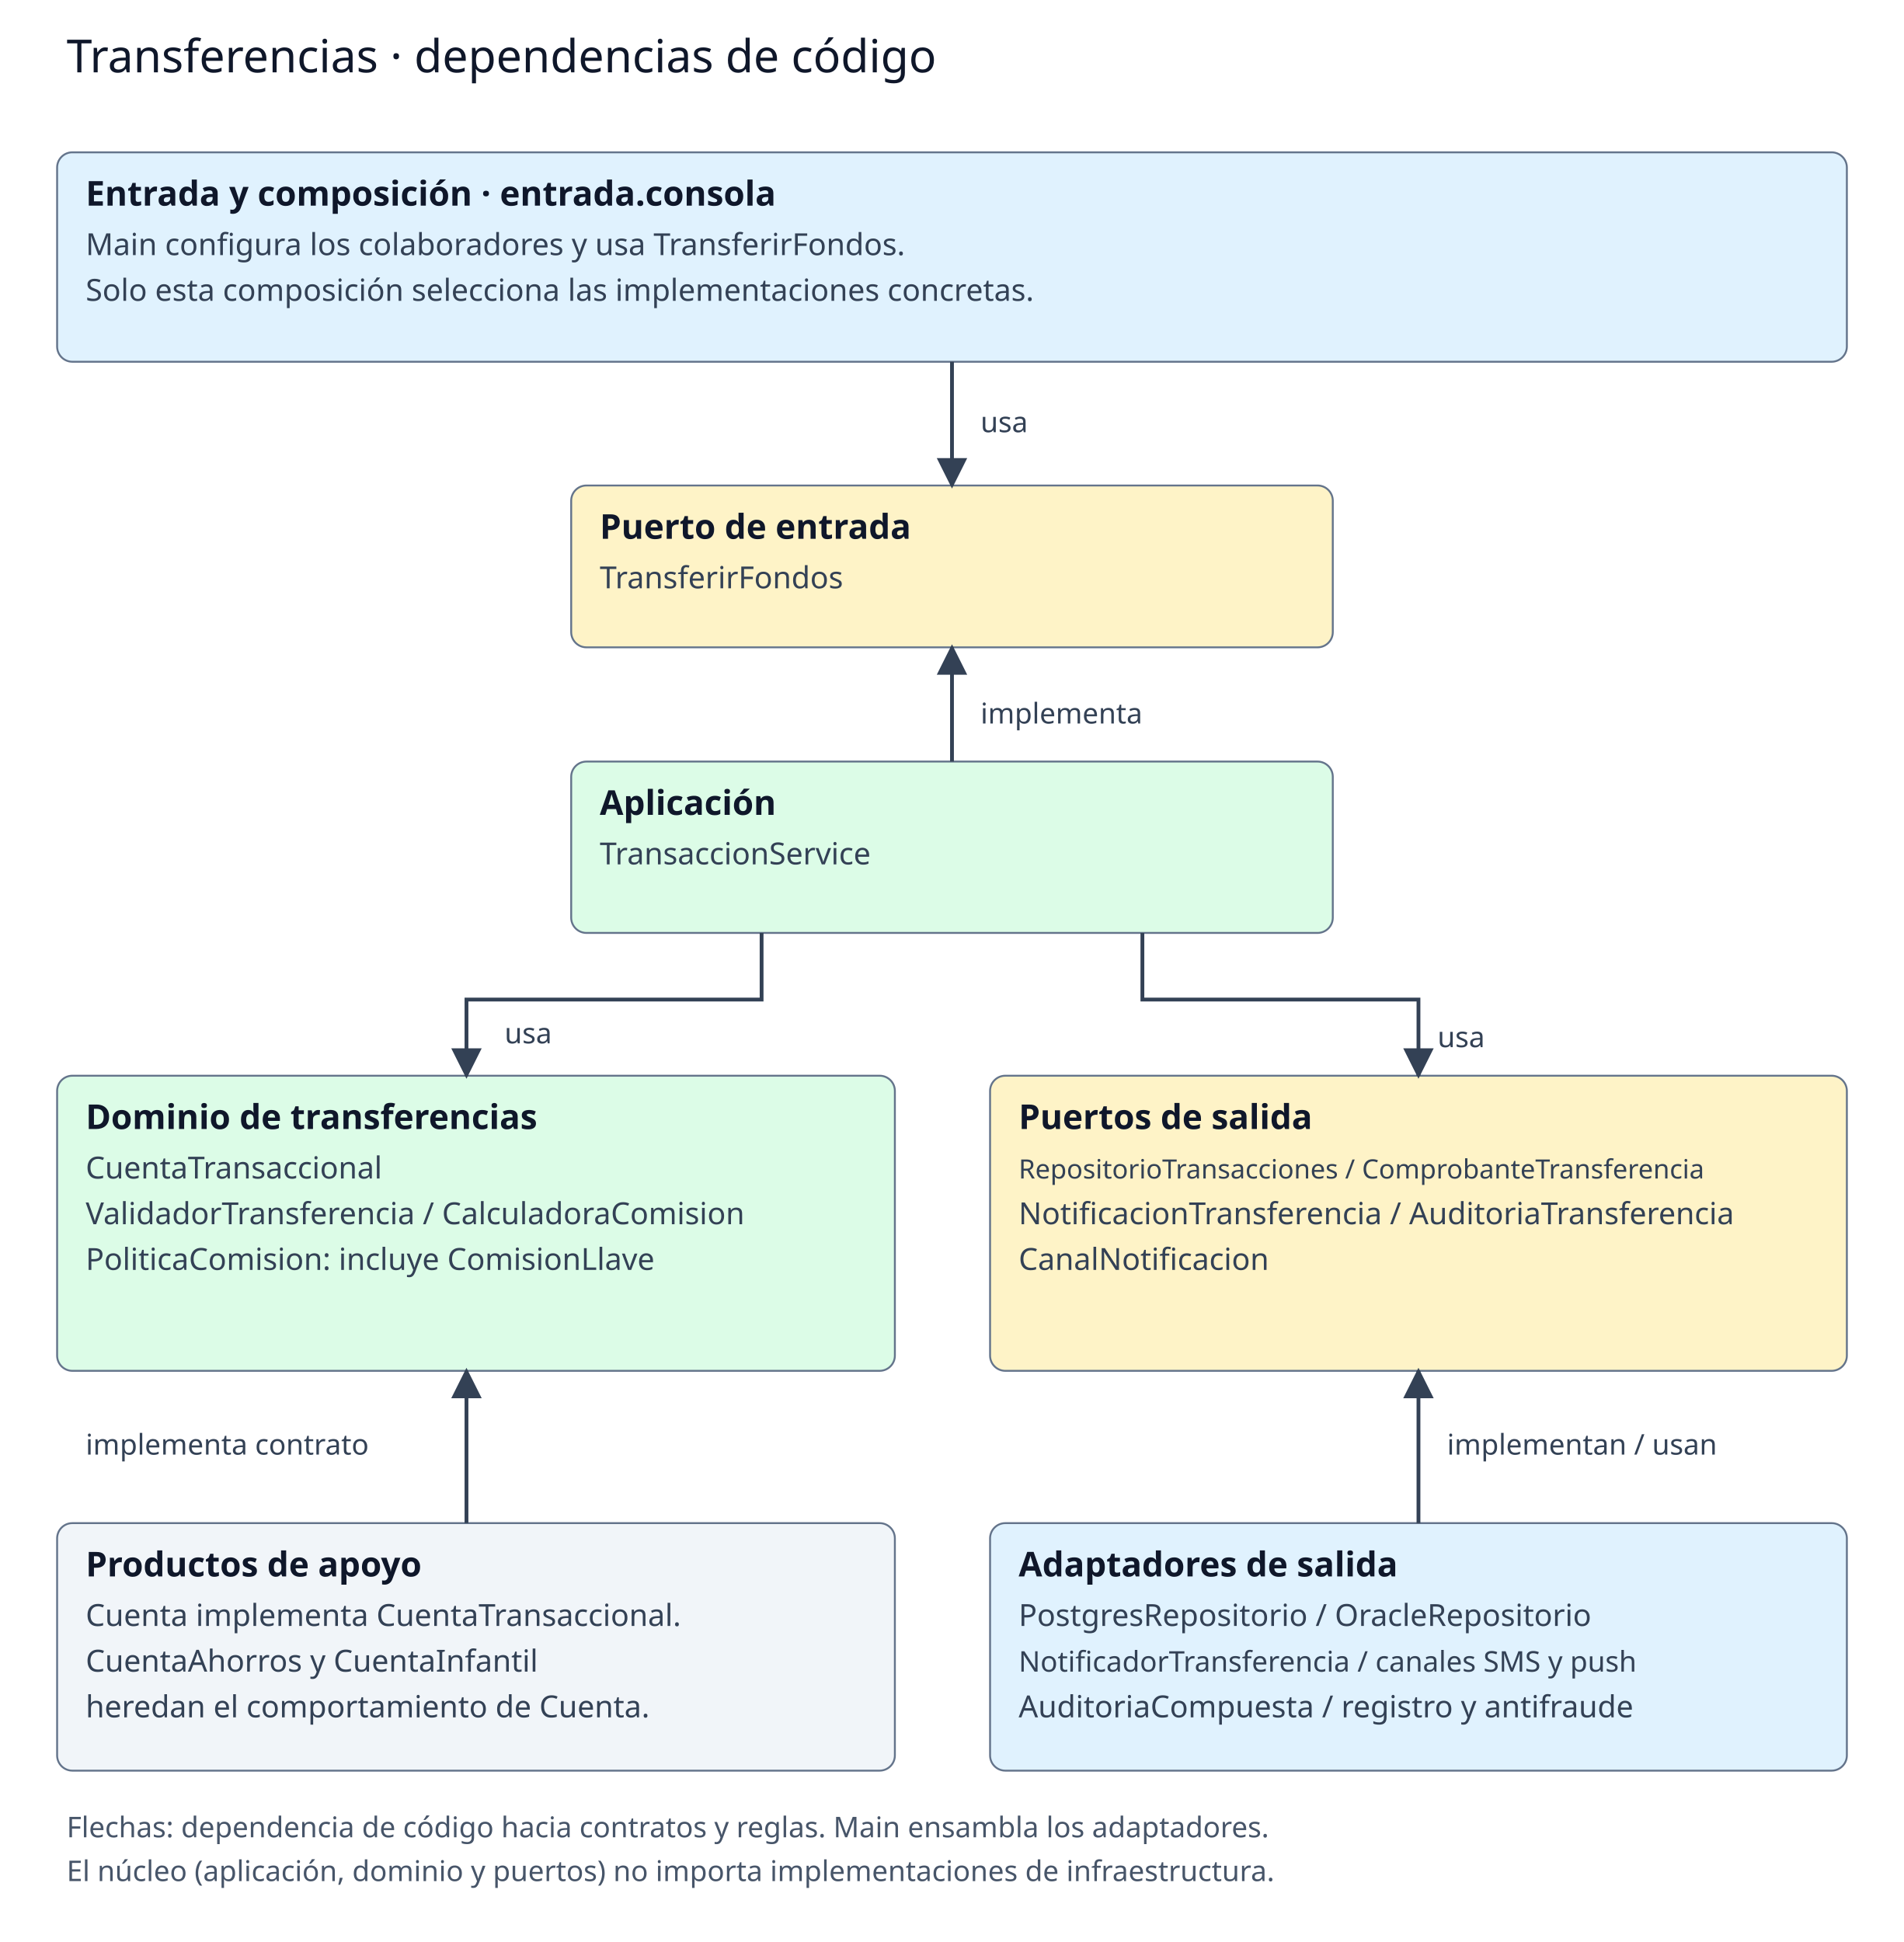
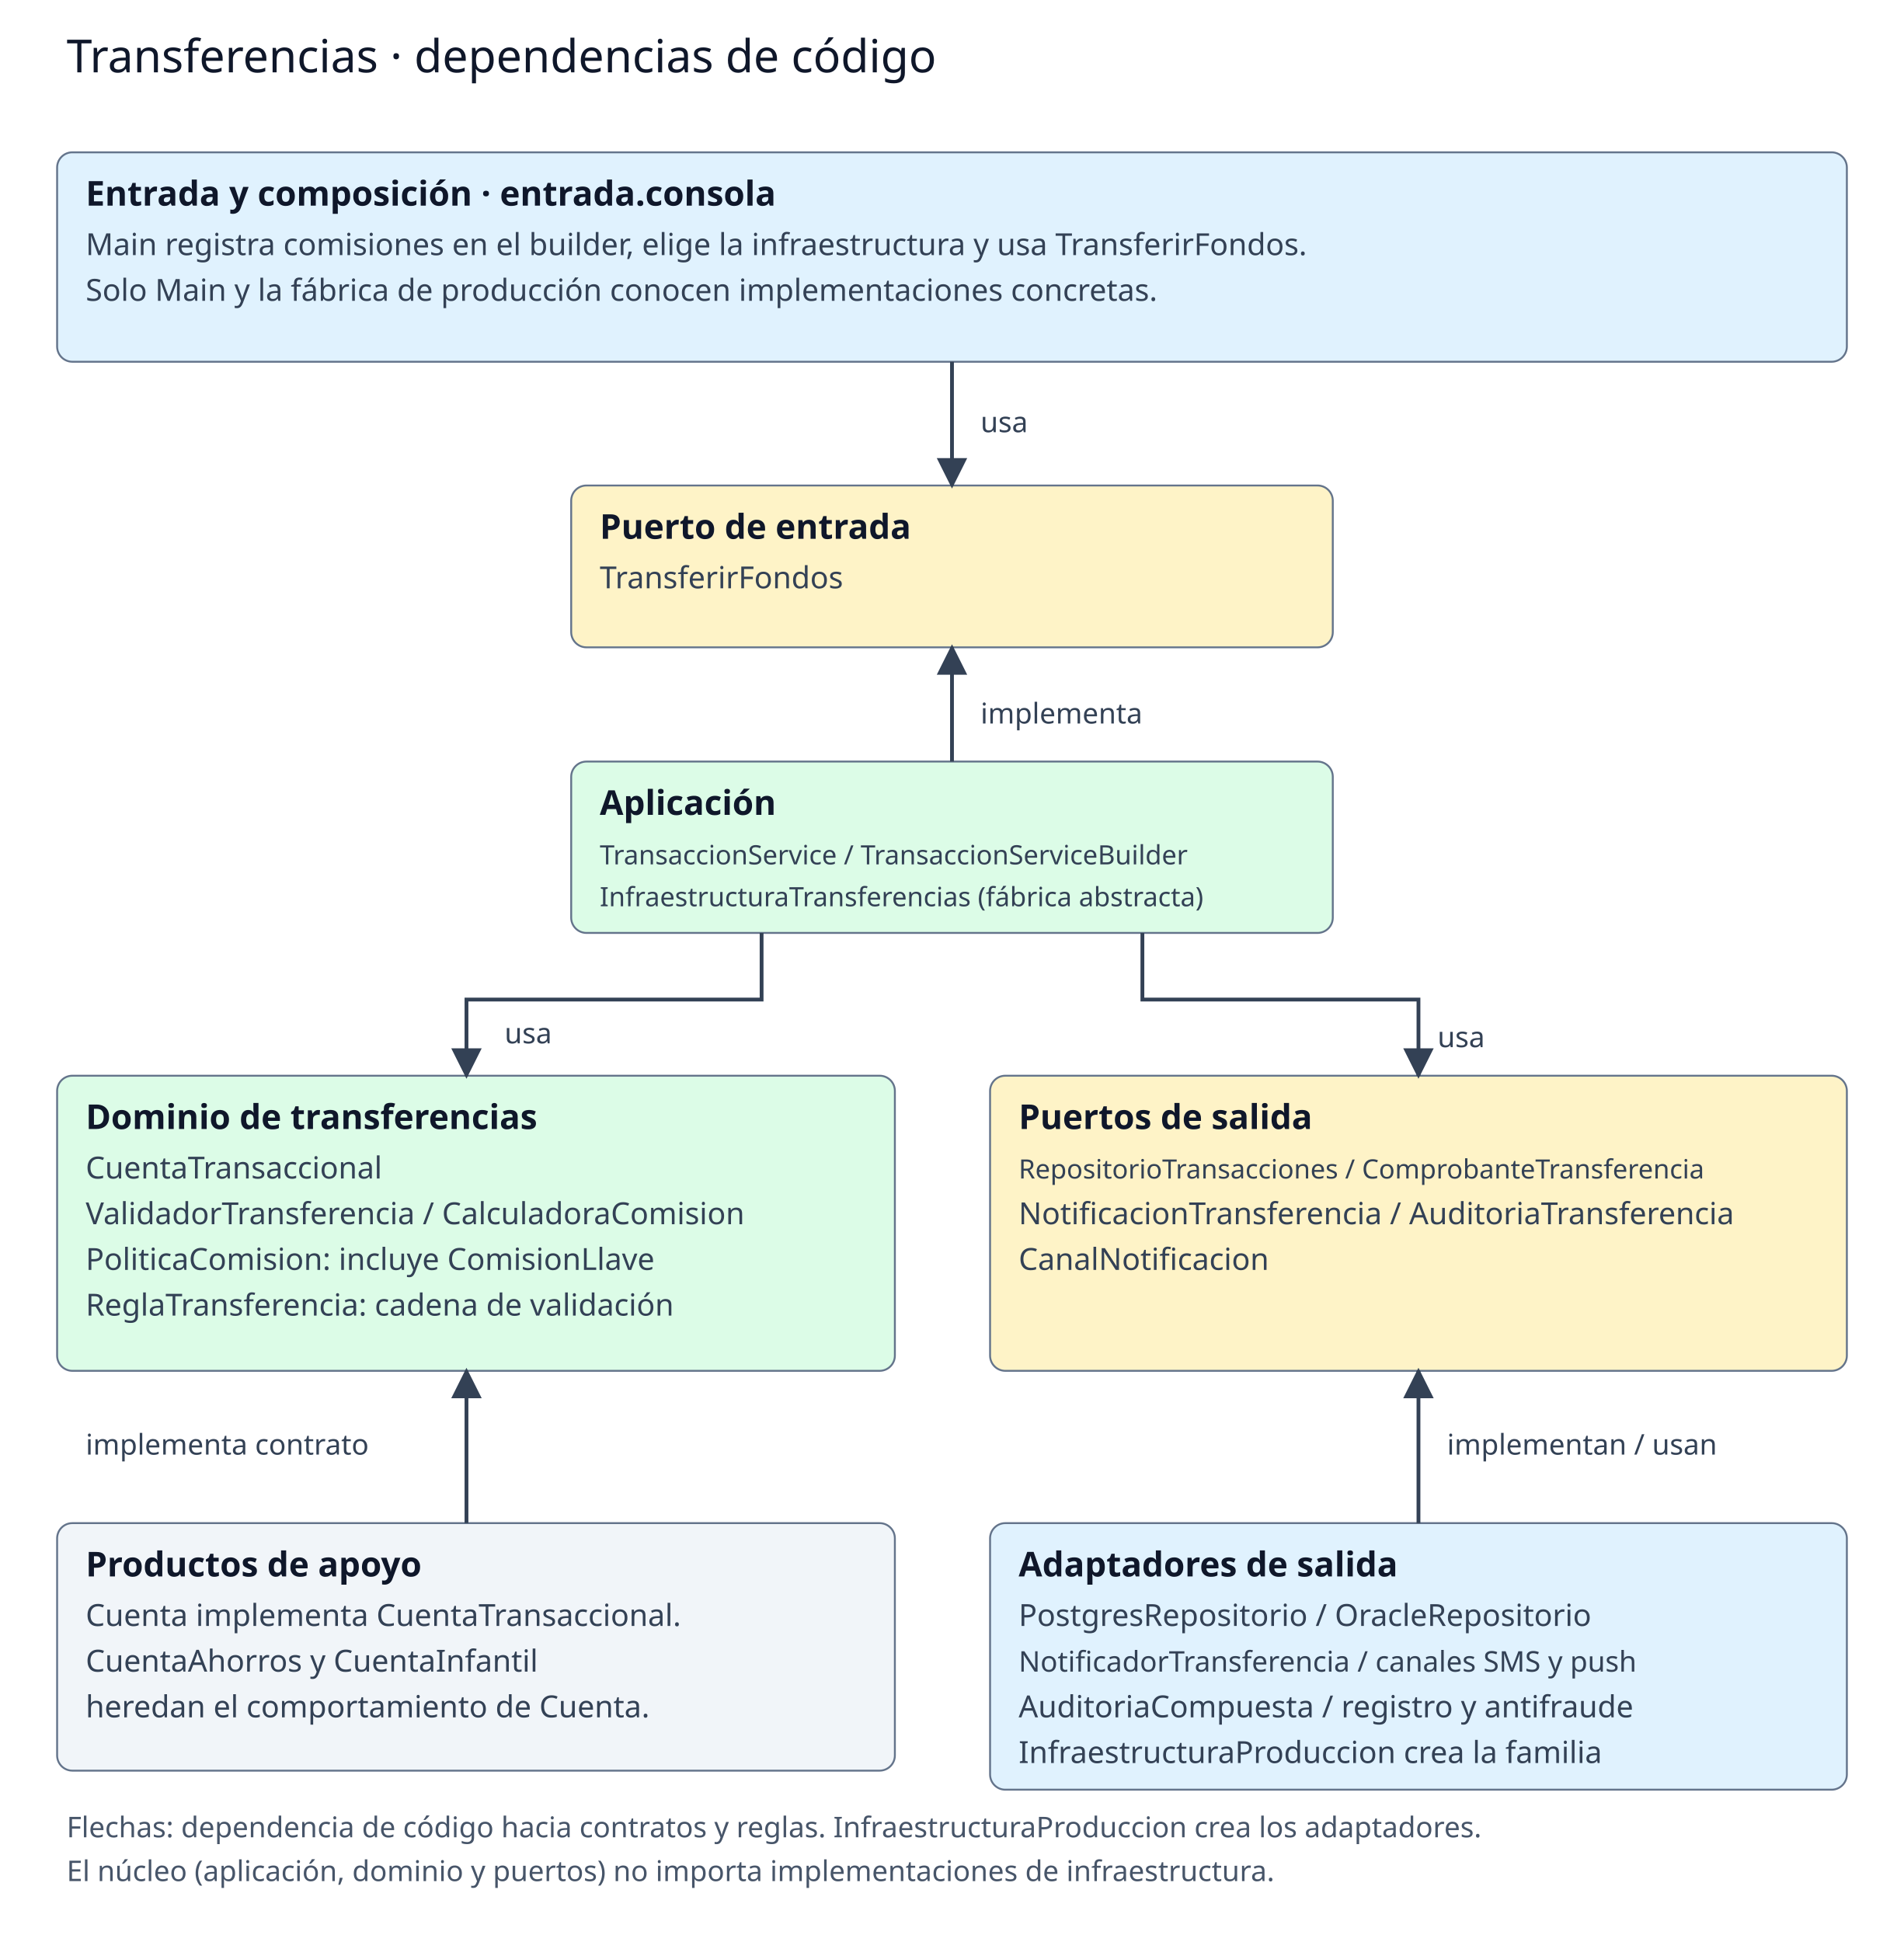
<svg xmlns="http://www.w3.org/2000/svg" width="1000" height="1020" viewBox="0 0 1000 1020" role="img" aria-labelledby="title desc">
  <defs>
    <marker id="flecha" viewBox="0 0 10 10" refX="9" refY="5" markerWidth="8" markerHeight="8" orient="auto-start-reverse">
      <path d="M 0 0 L 10 5 L 0 10 z" fill="#334155" />
    </marker>
  </defs>
  <rect width="100%" height="100%" fill="white" />
  <text x="35" y="38" font-family="sans-serif" font-size="24" fill="#0f172a">Transferencias · dependencias de código</text>
  <rect x="30" y="80" width="940" height="110" rx="8" fill="#e0f2fe" stroke="#64748b" />
  <text x="45" y="108" font-family="sans-serif" font-size="18" font-weight="bold" fill="#0f172a">Entrada y composición · entrada.consola</text>
-   <text x="45" y="134" font-family="sans-serif" font-size="16" fill="#334155">Main configura los colaboradores y usa TransferirFondos.</text>
-   <text x="45" y="158" font-family="sans-serif" font-size="16" fill="#334155">Solo esta composición selecciona las implementaciones concretas.</text>
+   <text x="45" y="134" font-family="sans-serif" font-size="16" fill="#334155">Main registra comisiones en el builder, elige la infraestructura y usa TransferirFondos.</text>
+   <text x="45" y="158" font-family="sans-serif" font-size="16" fill="#334155">Solo Main y la fábrica de producción conocen implementaciones concretas.</text>
  <rect x="300" y="255" width="400" height="85" rx="8" fill="#fef3c7" stroke="#64748b" />
  <text x="315" y="283" font-family="sans-serif" font-size="18" font-weight="bold" fill="#0f172a">Puerto de entrada</text>
  <text x="315" y="309" font-family="sans-serif" font-size="16" fill="#334155">TransferirFondos</text>
  <rect x="300" y="400" width="400" height="90" rx="8" fill="#dcfce7" stroke="#64748b" />
  <text x="315" y="428" font-family="sans-serif" font-size="18" font-weight="bold" fill="#0f172a">Aplicación</text>
-   <text x="315" y="454" font-family="sans-serif" font-size="16" fill="#334155">TransaccionService</text>
+   <text x="315" y="454" font-family="sans-serif" font-size="14" fill="#334155">TransaccionService / TransaccionServiceBuilder</text>
+   <text x="315" y="476" font-family="sans-serif" font-size="14" fill="#334155">InfraestructuraTransferencias (fábrica abstracta)</text>
  <rect x="30" y="565" width="440" height="155" rx="8" fill="#dcfce7" stroke="#64748b" />
  <text x="45" y="593" font-family="sans-serif" font-size="18" font-weight="bold" fill="#0f172a">Dominio de transferencias</text>
  <text x="45" y="619" font-family="sans-serif" font-size="16" fill="#334155">CuentaTransaccional</text>
  <text x="45" y="643" font-family="sans-serif" font-size="16" fill="#334155">ValidadorTransferencia / CalculadoraComision</text>
  <text x="45" y="667" font-family="sans-serif" font-size="16" fill="#334155">PoliticaComision: incluye ComisionLlave</text>
+   <text x="45" y="691" font-family="sans-serif" font-size="16" fill="#334155">ReglaTransferencia: cadena de validación</text>
  <rect x="520" y="565" width="450" height="155" rx="8" fill="#fef3c7" stroke="#64748b" />
  <text x="535" y="593" font-family="sans-serif" font-size="18" font-weight="bold" fill="#0f172a">Puertos de salida</text>
  <text x="535" y="619" font-family="sans-serif" font-size="14" fill="#334155">RepositorioTransacciones / ComprobanteTransferencia</text>
  <text x="535" y="643" font-family="sans-serif" font-size="16" fill="#334155">NotificacionTransferencia / AuditoriaTransferencia</text>
  <text x="535" y="667" font-family="sans-serif" font-size="16" fill="#334155">CanalNotificacion</text>
-   <rect x="520" y="800" width="450" height="130" rx="8" fill="#e0f2fe" stroke="#64748b" />
+   <rect x="520" y="800" width="450" height="140" rx="8" fill="#e0f2fe" stroke="#64748b" />
  <text x="535" y="828" font-family="sans-serif" font-size="18" font-weight="bold" fill="#0f172a">Adaptadores de salida</text>
  <text x="535" y="854" font-family="sans-serif" font-size="16" fill="#334155">PostgresRepositorio / OracleRepositorio</text>
  <text x="535" y="878" font-family="sans-serif" font-size="15" fill="#334155">NotificadorTransferencia / canales SMS y push</text>
  <text x="535" y="902" font-family="sans-serif" font-size="16" fill="#334155">AuditoriaCompuesta / registro y antifraude</text>
+   <text x="535" y="926" font-family="sans-serif" font-size="16" fill="#334155">InfraestructuraProduccion crea la familia</text>
  <rect x="30" y="800" width="440" height="130" rx="8" fill="#f1f5f9" stroke="#64748b" />
  <text x="45" y="828" font-family="sans-serif" font-size="18" font-weight="bold" fill="#0f172a">Productos de apoyo</text>
  <text x="45" y="854" font-family="sans-serif" font-size="16" fill="#334155">Cuenta implementa CuentaTransaccional.</text>
  <text x="45" y="878" font-family="sans-serif" font-size="16" fill="#334155">CuentaAhorros y CuentaInfantil</text>
  <text x="45" y="902" font-family="sans-serif" font-size="16" fill="#334155">heredan el comportamiento de Cuenta.</text>
  <path d="M 500 190 V 255" fill="none" stroke="#334155" stroke-width="2" marker-end="url(#flecha)" />
  <text x="515" y="227" font-family="sans-serif" font-size="15" fill="#334155">usa</text>
  <path d="M 500 400 V 340" fill="none" stroke="#334155" stroke-width="2" marker-end="url(#flecha)" />
  <text x="515" y="380" font-family="sans-serif" font-size="15" fill="#334155">implementa</text>
  <path d="M 400 490 V 525 H 245 V 565" fill="none" stroke="#334155" stroke-width="2" marker-end="url(#flecha)" />
  <text x="265" y="548" font-family="sans-serif" font-size="15" fill="#334155">usa</text>
  <path d="M 600 490 V 525 H 745 V 565" fill="none" stroke="#334155" stroke-width="2" marker-end="url(#flecha)" />
  <text x="755" y="550" font-family="sans-serif" font-size="15" fill="#334155">usa</text>
  <path d="M 745 800 V 720" fill="none" stroke="#334155" stroke-width="2" marker-end="url(#flecha)" />
  <text x="760" y="764" font-family="sans-serif" font-size="15" fill="#334155">implementan / usan</text>
  <path d="M 245 800 V 720" fill="none" stroke="#334155" stroke-width="2" marker-end="url(#flecha)" />
  <text x="45" y="764" font-family="sans-serif" font-size="15" fill="#334155">implementa contrato</text>
-   <text x="35" y="965" font-family="sans-serif" font-size="15" fill="#475569">Flechas: dependencia de código hacia contratos y reglas. Main ensambla los adaptadores.</text>
+   <text x="35" y="965" font-family="sans-serif" font-size="15" fill="#475569">Flechas: dependencia de código hacia contratos y reglas. InfraestructuraProduccion crea los adaptadores.</text>
  <text x="35" y="988" font-family="sans-serif" font-size="15" fill="#475569">El núcleo (aplicación, dominio y puertos) no importa implementaciones de infraestructura.</text>
</svg>
